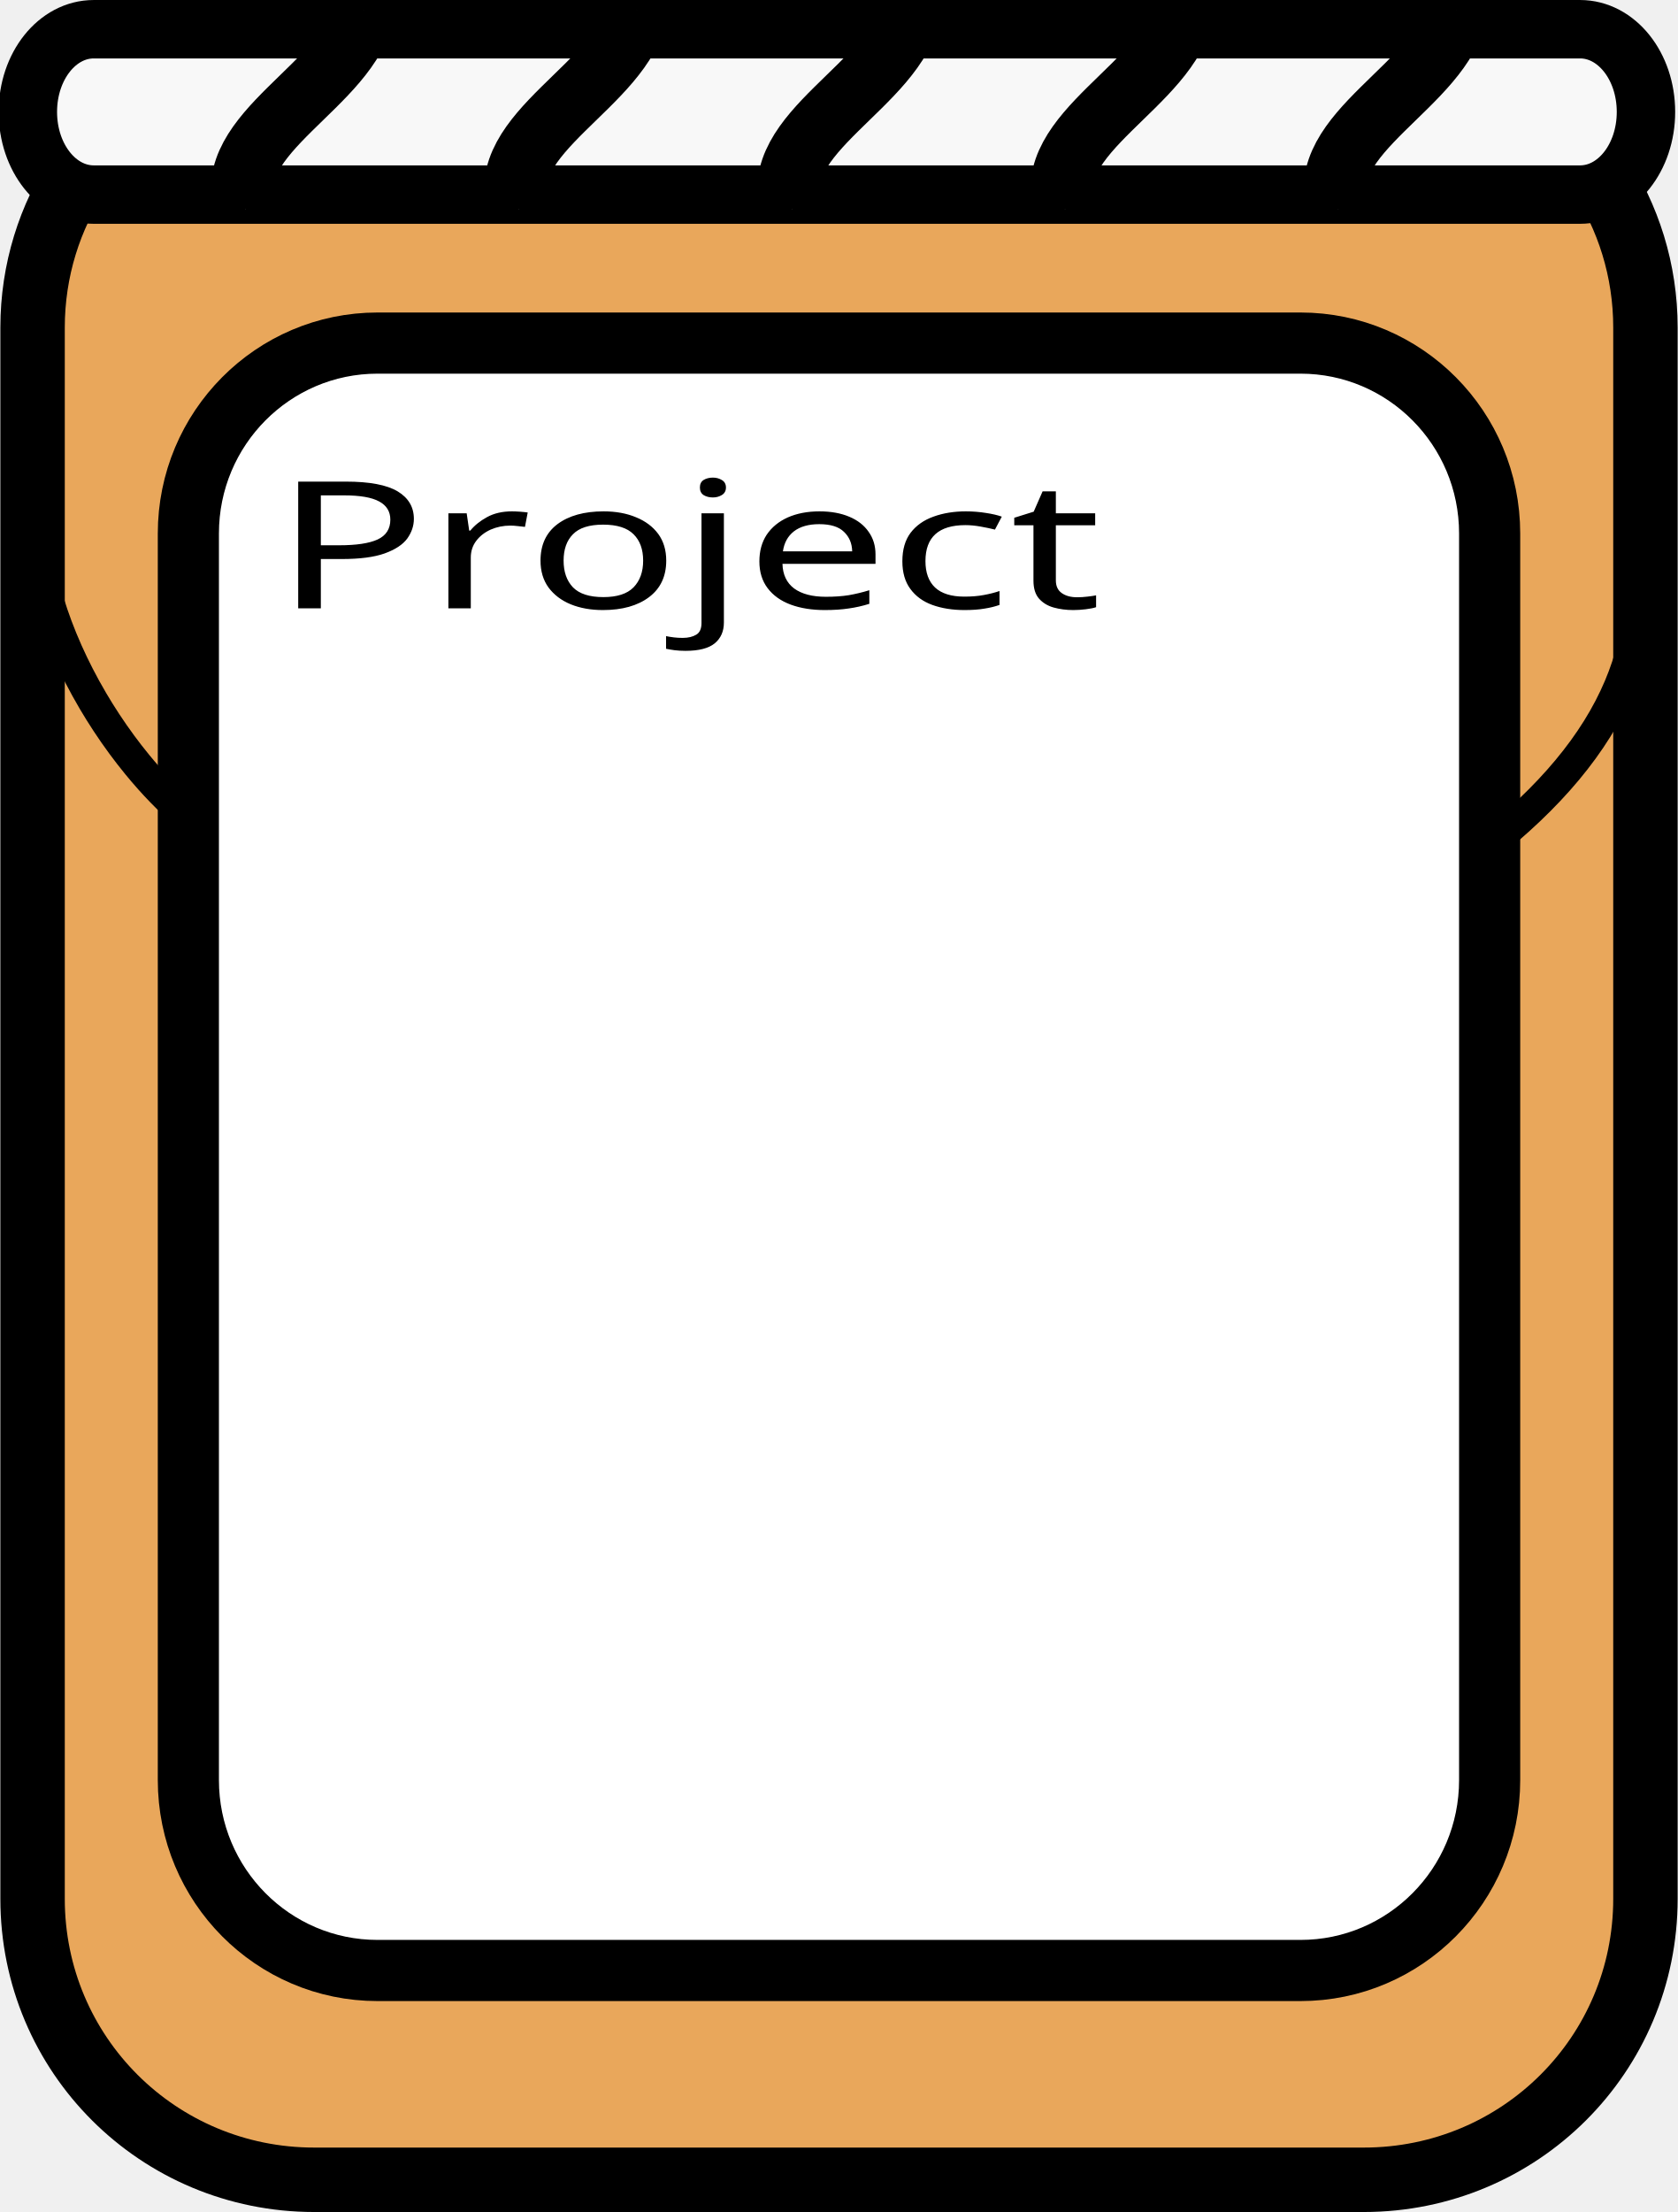
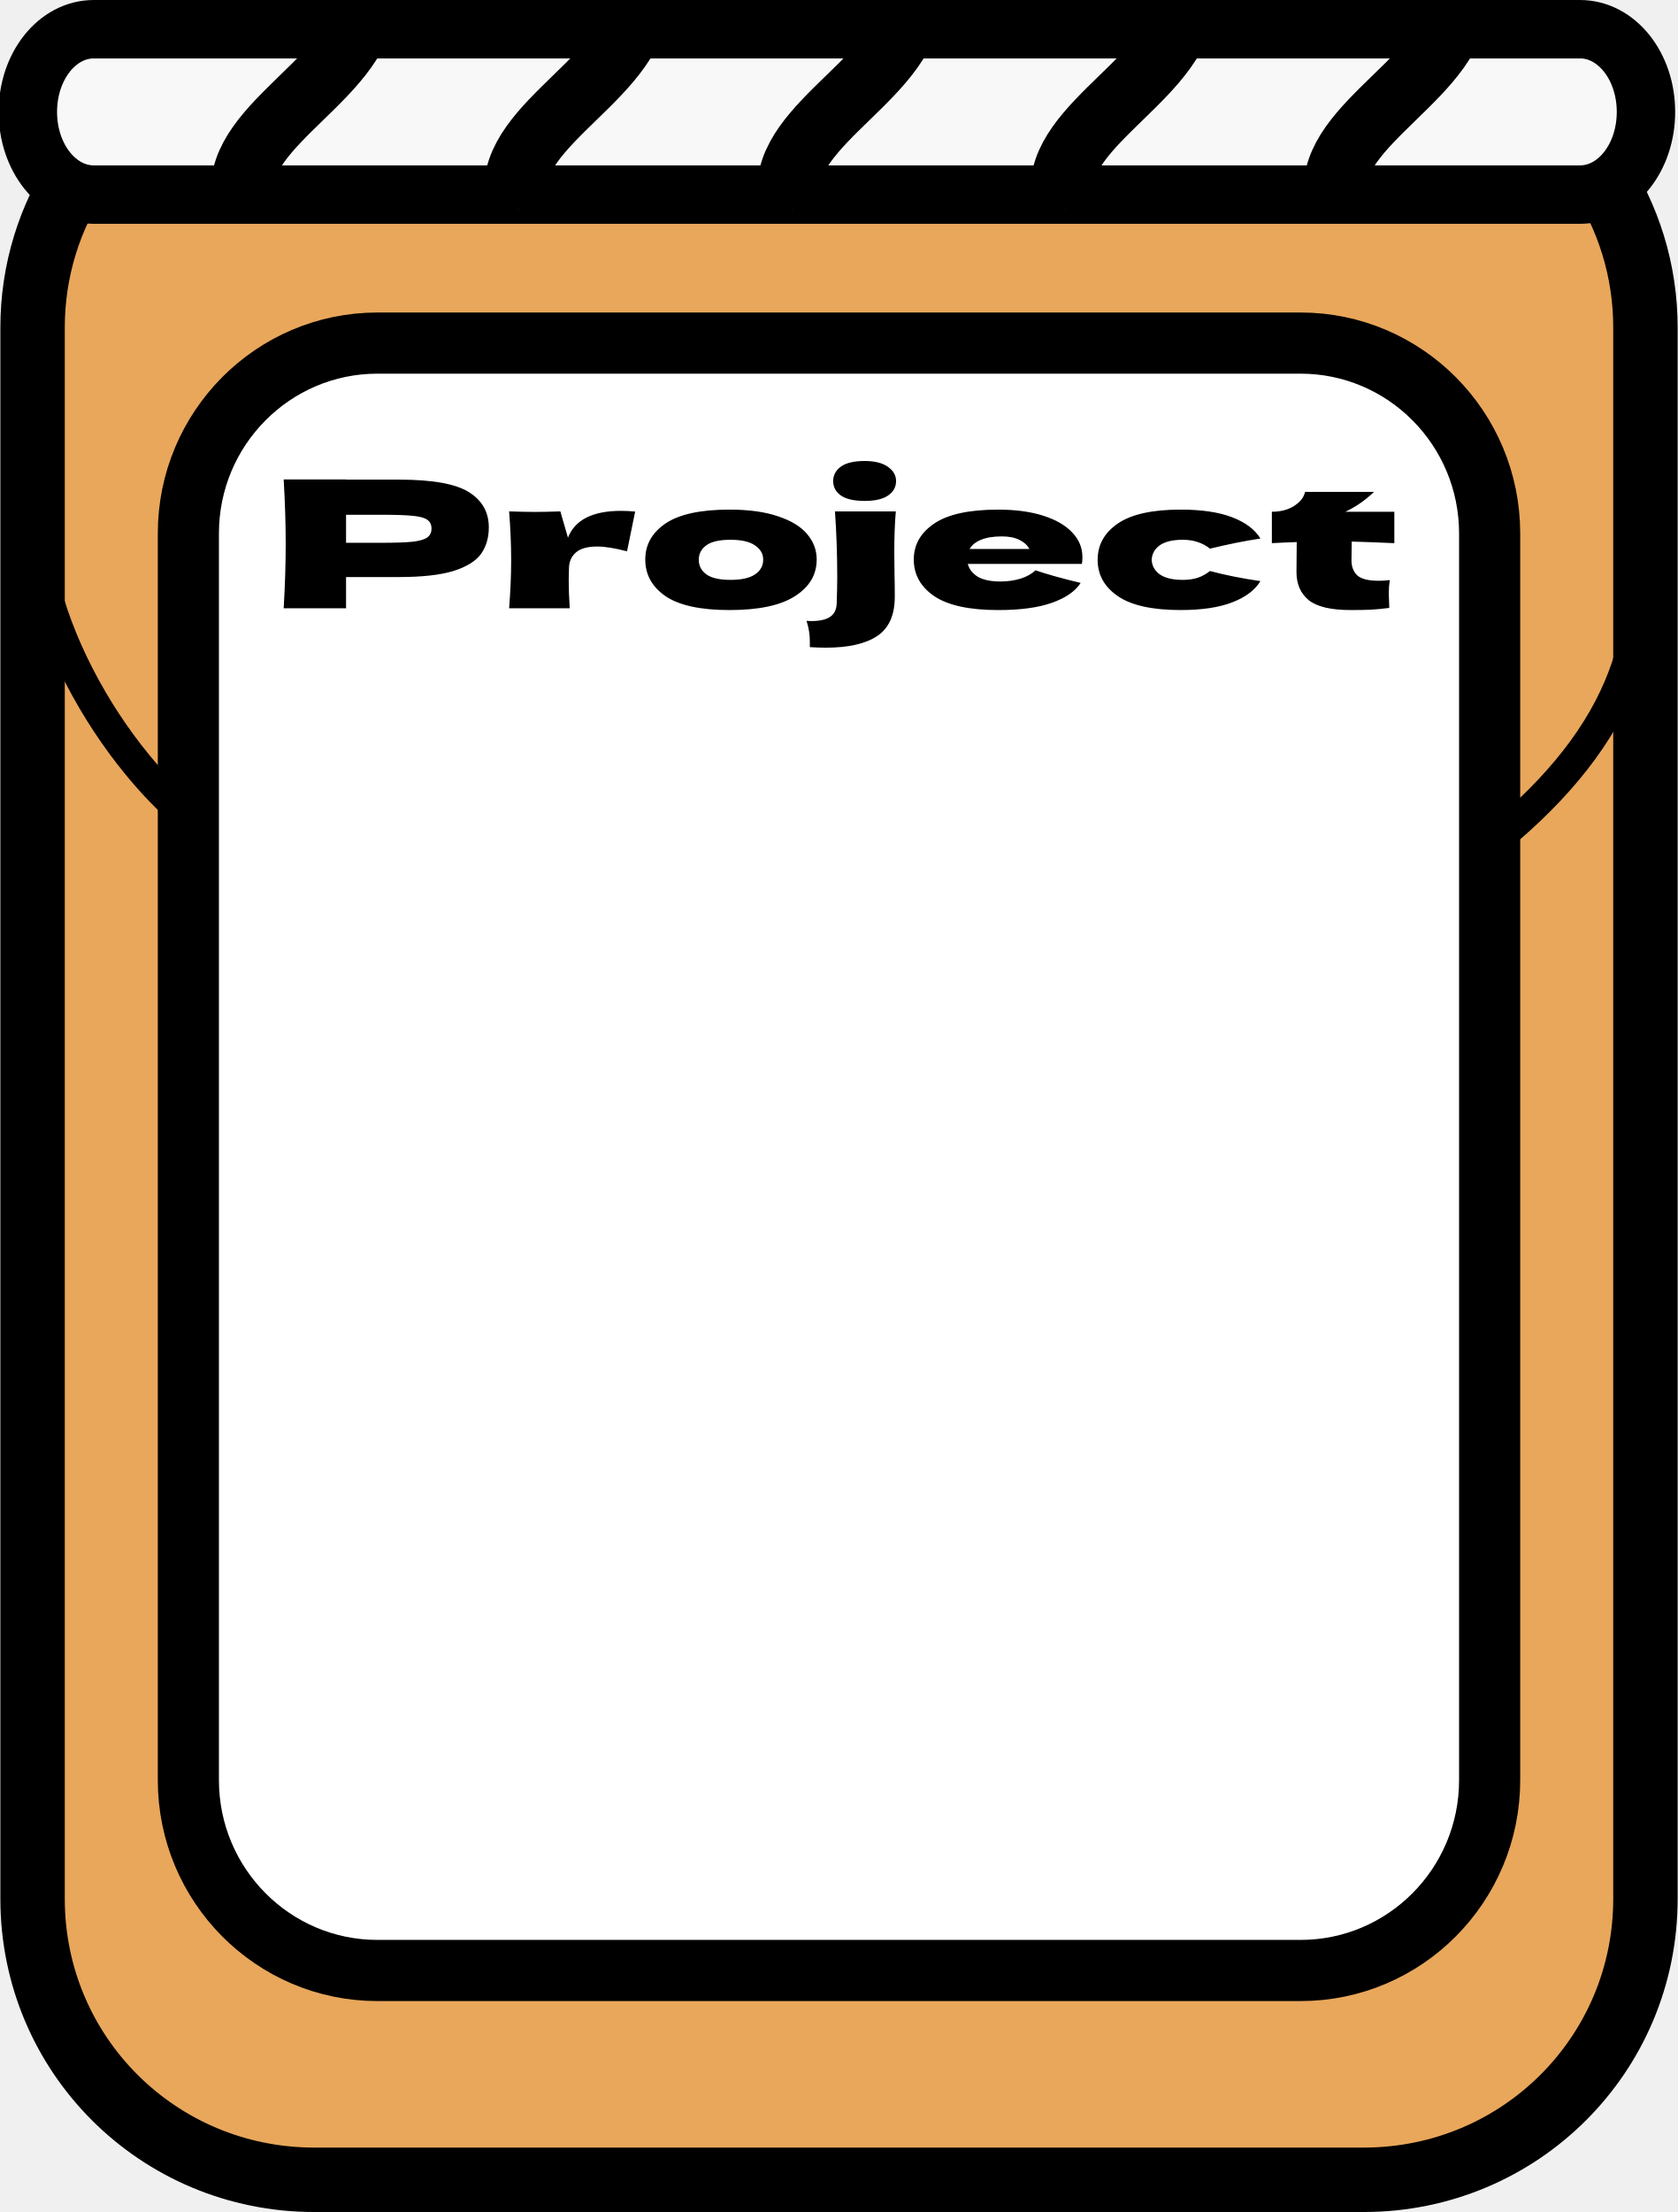
<svg xmlns="http://www.w3.org/2000/svg" xmlns:xlink="http://www.w3.org/1999/xlink" width="776.85" height="1024" viewBox="0 0 776.85 1024" version="1.1" id="svg1">
  <defs id="defs1">
    <rect x="373" y="338" width="276" height="91" id="rect3" />
  </defs>
  <g id="layer1" style="display:inline">
    <path d="M 36.676,79.871 C 23.051,100.425 15.085,125.072 15.085,151.66 v 727.364 c 0,72.057 58.17,130.065 130.431,130.065 H 631.502 c 72.261,0 130.431,-58.008 130.431,-130.065 V 151.66 c 0,-26.588 -7.966,-51.235 -21.591,-71.789 -2.72,0.792 -5.542,1.348 -8.525,1.348 H 45.201 c -2.983,0 -5.805,-0.556 -8.525,-1.348 z" style="baseline-shift:baseline;display:inline;overflow:visible;fill:#e9a75b;stroke:#000000;stroke-width:29.829;stroke-dasharray:none;stroke-dashoffset:0;stroke-opacity:1;enable-background:accumulate;stop-color:#000000;stop-opacity:1" id="path12" />
    <path d="m 43.417,13.526 c -16.907,0 -30.518,17.071 -30.518,38.278 0,21.207 13.61,38.278 30.518,38.278 H 731.659 c 16.907,0 30.518,-17.071 30.518,-38.278 0,-21.207 -13.61,-38.278 -30.518,-38.278 z" style="baseline-shift:baseline;display:inline;overflow:visible;fill:#f8f8f8;stroke:#000000;stroke-width:27.044;stroke-dasharray:none;stroke-opacity:1;enable-background:accumulate;stop-color:#000000;stop-opacity:1" id="path11" />
    <path d="m 286.774,341.196 c 9e-5,3.469 0.238,7.83 1.055,12.997 0.656,4.149 1.679,8.781 3.241,13.883 1.332,4.348 3.043,9 5.239,13.932 2.001,4.492 4.393,9.196 7.252,14.049 2.361,4.006 5.065,8.159 8.158,12.358 1.36,1.846 2.808,3.719 4.349,5.599 1.1,1.343 2.287,2.737 3.559,4.162 2.085,2.333 4.496,4.856 7.215,7.38 1.87,1.735 3.973,3.554 6.289,5.317 1.768,1.344 3.741,2.72 5.896,3.989 1.723,1.012 3.661,2.017 5.778,2.836 0.929,0.358 1.934,0.697 3.003,0.975 1.906,0.496 3.821,1.09 5.69,1.825 1.61,0.633 3.189,1.374 4.679,2.255 1.263,0.747 2.466,1.6 3.56,2.572 0.882,0.782 1.707,1.653 2.451,2.608 0.73,0.936 1.393,1.967 1.988,3.086 0.648,1.218 1.214,2.535 1.732,3.959 0.623,1.715 1.15,3.499 1.696,5.445 0.483,1.722 1.013,3.693 1.572,5.559 0.312,1.034 0.689,2.125 1.173,3.221 0.355,0.802 0.787,1.657 1.334,2.504 0.444,0.686 0.997,1.421 1.697,2.112 0.594,0.586 1.33,1.175 2.222,1.647 0.759,0.402 1.614,0.705 2.529,0.855 0.772,0.128 1.544,0.139 2.282,0.059 7.662,-0.828 15.397,-1.502 23.168,-1.925 6.314,-0.342 12.669,-0.52 19.032,-0.435 5.133,0.071 10.278,0.312 15.396,0.821 4.122,0.411 8.226,0.996 12.27,1.837 3.594,0.747 7.136,1.698 10.571,2.92 2.558,0.909 5.063,1.975 7.486,3.207 2.093,1.063 4.14,2.259 6.143,3.569 1.812,1.184 3.592,2.461 5.4,3.809 2.163,1.611 4.555,3.466 6.924,5.141 1.831,1.295 3.764,2.563 5.811,3.713 2.165,1.219 4.441,2.292 6.807,3.179 2.67,1.004 5.416,1.759 8.184,2.304 3.307,0.652 6.637,1.011 9.934,1.177 0.353,0.017 0.877,0.047 1.411,0.044 1.636,-0.003 3.308,-0.242 4.93,-0.761 1.52,-0.483 2.926,-1.19 4.188,-2.022 1.283,-0.845 2.416,-1.813 3.417,-2.789 1.121,-1.094 2.122,-2.24 3.035,-3.346 1.158,-1.406 2.271,-2.87 3.302,-4.196 1.251,-1.612 2.455,-3.122 3.726,-4.525 1.114,-1.23 2.26,-2.356 3.468,-3.348 1.088,-0.895 2.231,-1.683 3.421,-2.343 1.209,-0.671 2.485,-1.219 3.804,-1.635 1.477,-0.467 3.025,-0.776 4.614,-0.942 1.856,-0.194 3.764,-0.197 5.703,-0.049 2.323,0.178 4.663,0.567 7.012,1.104 0.869,0.199 1.741,0.421 2.623,0.66 0.017,0.004 0.033,0.009 0.05,0.013 1.149,0.297 2.317,0.423 3.459,0.401 1.332,-0.024 2.602,-0.245 3.766,-0.569 1.306,-0.364 2.515,-0.863 3.613,-1.407 1.303,-0.646 2.508,-1.381 3.621,-2.134 1.389,-0.941 2.689,-1.946 3.911,-2.951 1.662,-1.369 3.241,-2.793 4.747,-4.181 1.58,-1.456 3.1,-2.897 4.609,-4.273 1.04,-0.948 2.048,-1.843 3.071,-2.681 0.612,-0.503 1.24,-0.985 1.887,-1.453 1.245,-0.904 2.481,-1.721 3.737,-2.435 1.057,-0.6 2.097,-1.109 3.135,-1.509 0.934,-0.36 1.837,-0.618 2.709,-0.762 0.741,-0.123 1.457,-0.16 2.134,-0.114 0.622,0.042 1.238,0.156 1.835,0.337 0.668,0.202 1.34,0.494 2.012,0.865 0.807,0.446 1.605,0.998 2.411,1.637 0.373,0.295 0.743,0.61 1.166,0.974 0.007,0.006 0.014,0.012 0.021,0.018 1.407,1.195 2.9,2.311 4.486,3.306 1.358,0.851 2.795,1.619 4.314,2.254 1.352,0.564 2.783,1.028 4.281,1.327 1.347,0.269 2.758,0.403 4.195,0.343 1.3,-0.054 2.608,-0.27 3.874,-0.668 1.228,-0.384 2.385,-0.93 3.438,-1.601 0.438,-0.277 0.999,-0.689 1.139,-0.787 0.006,-0.004 0.012,-0.009 0.018,-0.013 1.856,-1.312 3.748,-2.586 5.623,-3.83 2.628,-1.742 5.367,-3.52 7.949,-5.209 3.836,-2.507 7.55,-4.962 11.22,-7.481 5.281,-3.624 10.344,-7.295 15.199,-11.135 4.48,-3.544 8.71,-7.173 12.682,-10.954 3.845,-3.661 7.397,-7.415 10.639,-11.301 3.213,-3.852 6.079,-7.783 8.583,-11.804 2.501,-4.014 4.604,-8.062 6.319,-12.112 1.675,-3.954 2.954,-7.854 3.89,-11.638 0.34,-1.375 0.622,-2.678 0.855,-3.896 a 4.223,4.223 90 0 0 -8.295,-1.59 c -0.207,1.08 -0.457,2.236 -0.759,3.457 -0.83,3.356 -1.969,6.833 -3.469,10.373 -1.536,3.628 -3.433,7.284 -5.71,10.94 -2.282,3.664 -4.915,7.281 -7.9,10.859 -3.013,3.611 -6.34,7.131 -9.977,10.594 -3.759,3.578 -7.789,7.039 -12.098,10.447 -4.67,3.694 -9.572,7.249 -14.739,10.796 -3.592,2.466 -7.244,4.879 -11.062,7.375 -2.549,1.667 -5.336,3.477 -7.995,5.24 -1.898,1.259 -3.868,2.584 -5.822,3.966 -0.399,0.279 -0.668,0.477 -0.809,0.567 -0.005,0.003 -0.01,0.007 -0.015,0.01 -0.442,0.282 -0.924,0.509 -1.427,0.667 -0.522,0.164 -1.094,0.263 -1.703,0.289 -0.683,0.029 -1.416,-0.033 -2.191,-0.187 -0.866,-0.173 -1.759,-0.455 -2.677,-0.838 -1.03,-0.43 -2.057,-0.974 -3.084,-1.617 -1.194,-0.749 -2.357,-1.613 -3.493,-2.577 -0.419,-0.361 -0.908,-0.78 -1.427,-1.189 -1.06,-0.84 -2.249,-1.677 -3.566,-2.405 -1.113,-0.615 -2.333,-1.158 -3.648,-1.555 -1.19,-0.361 -2.438,-0.595 -3.711,-0.681 -1.384,-0.095 -2.759,-0.012 -4.084,0.208 -1.538,0.254 -3,0.687 -4.367,1.213 -1.512,0.583 -2.934,1.288 -4.272,2.047 -1.591,0.904 -3.093,1.903 -4.523,2.941 -0.766,0.555 -1.533,1.143 -2.289,1.764 -1.183,0.971 -2.315,1.977 -3.401,2.967 -1.589,1.45 -3.12,2.901 -4.642,4.304 -1.468,1.353 -2.912,2.652 -4.393,3.872 -1.087,0.895 -2.17,1.728 -3.275,2.476 -0.887,0.6 -1.76,1.126 -2.637,1.561 -0.739,0.366 -1.446,0.649 -2.128,0.839 -0.599,0.167 -1.153,0.252 -1.656,0.261 -0.415,0.008 -0.808,-0.037 -1.17,-0.129 -0.955,-0.259 -1.931,-0.508 -2.924,-0.735 -2.668,-0.611 -5.429,-1.076 -8.252,-1.293 -2.36,-0.18 -4.785,-0.186 -7.225,0.07 -2.099,0.219 -4.211,0.635 -6.279,1.289 -1.853,0.585 -3.651,1.357 -5.357,2.303 -1.676,0.929 -3.241,2.015 -4.686,3.203 -1.597,1.312 -3.043,2.743 -4.365,4.204 -1.496,1.652 -2.861,3.372 -4.136,5.014 -1.104,1.421 -2.093,2.724 -3.148,4.005 -0.81,0.982 -1.597,1.874 -2.415,2.673 -0.725,0.707 -1.441,1.304 -2.167,1.783 -0.697,0.46 -1.405,0.804 -2.105,1.027 -0.747,0.239 -1.552,0.361 -2.384,0.362 -0.005,10e-6 -0.011,3e-5 -0.016,6e-5 -0.255,10e-4 -0.519,-0.013 -0.956,-0.034 -2.972,-0.15 -5.888,-0.469 -8.72,-1.028 -2.36,-0.465 -4.654,-1.1 -6.849,-1.925 -1.94,-0.728 -3.823,-1.614 -5.636,-2.634 -1.723,-0.968 -3.402,-2.065 -5.074,-3.247 -2.263,-1.6 -4.398,-3.263 -6.754,-5.017 -1.877,-1.4 -3.812,-2.792 -5.825,-4.107 -2.235,-1.462 -4.548,-2.816 -6.938,-4.029 -2.763,-1.405 -5.604,-2.612 -8.482,-3.635 -3.855,-1.371 -7.776,-2.419 -11.682,-3.231 -4.391,-0.912 -8.796,-1.537 -13.152,-1.972 -5.409,-0.538 -10.799,-0.789 -16.118,-0.862 -6.594,-0.088 -13.144,0.097 -19.605,0.447 -7.953,0.433 -15.84,1.122 -23.62,1.962 -0.03,0.003 -0.028,-7.2e-4 0.004,0.004 0.038,0.006 0.046,0.013 0.044,0.012 -0.026,-0.014 -0.107,-0.062 -0.236,-0.189 -0.158,-0.156 -0.338,-0.378 -0.539,-0.689 -0.244,-0.378 -0.475,-0.82 -0.701,-1.33 -0.304,-0.689 -0.568,-1.438 -0.811,-2.243 -0.528,-1.762 -1.011,-3.561 -1.528,-5.406 -0.558,-1.988 -1.154,-4.024 -1.89,-6.05 -0.62,-1.705 -1.339,-3.398 -2.212,-5.038 -0.806,-1.517 -1.732,-2.964 -2.783,-4.311 -1.071,-1.376 -2.254,-2.624 -3.509,-3.736 -1.55,-1.376 -3.204,-2.54 -4.865,-3.523 -1.951,-1.154 -3.948,-2.083 -5.888,-2.846 -2.251,-0.885 -4.498,-1.577 -6.653,-2.138 -0.706,-0.184 -1.404,-0.416 -2.087,-0.68 -1.574,-0.609 -3.092,-1.387 -4.541,-2.238 -1.799,-1.059 -3.492,-2.235 -5.063,-3.43 -2.052,-1.562 -3.944,-3.196 -5.658,-4.786 -2.488,-2.31 -4.716,-4.639 -6.662,-6.817 -1.186,-1.328 -2.294,-2.63 -3.325,-3.888 -1.443,-1.761 -2.802,-3.519 -4.082,-5.255 -2.91,-3.951 -5.457,-7.862 -7.681,-11.636 -2.693,-4.572 -4.94,-8.991 -6.814,-13.198 -2.056,-4.618 -3.647,-8.948 -4.879,-12.97 -1.444,-4.717 -2.379,-8.964 -2.974,-12.73 -0.741,-4.686 -0.951,-8.603 -0.951,-11.678 a 4.223,4.223 90 0 0 -8.446,2.2e-4 z" id="path-1" fill="#e9a75bff" style="display:inline;fill:#000000;fill-opacity:1;fill-rule:nonzero;stroke:none;stroke-width:10;stroke-dasharray:none" transform="matrix(1.686689,0,0,1.686689,-475.0786,-339.8802)" />
    <rect style="display:inline;fill:#ffffff;fill-opacity:1;stroke:#000000;stroke-width:28.31;stroke-linejoin:round;stroke-dasharray:none;stroke-dashoffset:0;paint-order:markers fill stroke" id="rect2" width="602.57" height="753.377" x="87.222" y="158.823" rx="87.602" ry="88.148" />
    <path style="fill:#ffffff;fill-opacity:1;stroke:#000000;stroke-width:28.817;stroke-linejoin:round;stroke-dasharray:none;stroke-dashoffset:0;stroke-opacity:1;paint-order:markers fill stroke" d="M 168.45,4.578 C 162.306,39.446 101.529,61.567 113.614,96.927" id="path3" />
    <use x="0" y="0" xlink:href="#path3" id="use4" transform="translate(506.0068)" />
    <use x="0" y="0" xlink:href="#use4" id="use5" transform="translate(-126.5017)" />
    <use x="0" y="0" xlink:href="#use5" id="use6" transform="translate(-126.5017)" />
    <use x="0" y="0" xlink:href="#use6" id="use7" transform="translate(-126.5017)" />
  </g>
  <g id="layer2">
-     <text xml:space="preserve" id="text1" style="font-style:normal;font-variant:normal;font-weight:normal;font-stretch:normal;font-size:17.333px;font-family:'Dela Gothic One';-inkscape-font-specification:'Dela Gothic One';text-align:start;writing-mode:lr-tb;direction:ltr;white-space:pre;shape-inside:url(#rect3);display:inline;fill:#000000;stroke-width:10" transform="matrix(6.774306,0,0,4.739158,-2400.159,-1402.801)">
-       <tspan x="373" y="355.42" id="tspan2">Project</tspan>
-     </text>
+     <path d="m 381.563,342.853 q 3.449,0 4.801,1.231 1.352,1.213 1.352,3.432 0,1.525 -0.537,2.6 -0.537,1.057 -1.889,1.664 -1.352,0.589 -3.727,0.589 h -3.605 v 3.051 h -4.264 q 0.139,-3.363 0.139,-6.292 0,-2.929 -0.139,-6.292 h 4.264 v 0.017 z m -1.213,6.171 q 1.439,0 2.149,-0.104 0.728,-0.121 1.005,-0.416 0.295,-0.295 0.295,-0.867 0,-0.572 -0.277,-0.849 -0.26,-0.295 -0.988,-0.399 -0.711,-0.104 -2.184,-0.104 h -2.392 v 2.739 z m 12.775,-0.503 q 0.728,-2.617 3.623,-2.617 0.503,0 0.971,0.069 l -0.555,3.883 q -1.248,-0.468 -2.045,-0.468 -0.988,0 -1.456,0.589 -0.468,0.589 -0.468,1.577 v -0.017 l -0.017,1.144 q 0,1.231 0.069,2.739 h -4.143 q 0.139,-2.496 0.139,-4.715 0,-2.219 -0.139,-4.749 1.144,0.052 1.751,0.052 0.641,0 1.751,-0.052 z m 11.041,7.072 q -2.964,0 -4.368,-1.352 -1.387,-1.369 -1.387,-3.588 0,-2.167 1.387,-3.519 1.404,-1.352 4.368,-1.352 1.993,0 3.328,0.659 1.352,0.641 1.993,1.751 0.641,1.092 0.641,2.461 0,2.236 -1.491,3.588 -1.473,1.352 -4.472,1.352 z m 0.069,-2.947 q 1.127,0 1.681,-0.537 0.555,-0.537 0.555,-1.439 0,-0.849 -0.555,-1.387 -0.555,-0.555 -1.681,-0.555 -1.127,0 -1.647,0.537 -0.52,0.537 -0.52,1.404 0,0.901 0.52,1.439 0.52,0.537 1.647,0.537 z m 9.169,-7.713 q -1.092,0 -1.629,-0.537 -0.52,-0.537 -0.52,-1.404 0,-0.849 0.52,-1.404 0.537,-0.555 1.629,-0.555 1.04,0 1.595,0.572 0.555,0.555 0.555,1.387 0,0.867 -0.537,1.404 -0.537,0.537 -1.612,0.537 z m 2.132,1.023 q -0.104,1.733 -0.104,4.021 l 0.017,2.253 q 0.017,0.693 0.017,2.063 0,2.687 -1.196,3.831 -1.196,1.144 -3.501,1.144 -0.537,0 -1.109,-0.052 v -0.537 q 0,-1.04 -0.225,-2.028 l 0.329,0.017 q 0.867,0 1.283,-0.416 0.433,-0.399 0.451,-1.352 0.035,-1.56 0.035,-2.479 0,-3.345 -0.156,-6.465 z m 10.573,5.131 h -5.651 q 0.139,0.763 0.676,1.248 0.555,0.468 1.56,0.468 0.728,0 1.369,-0.277 0.641,-0.295 1.023,-0.815 1.161,0.572 3.085,1.231 -0.537,1.213 -1.959,1.941 -1.404,0.711 -3.675,0.711 -2.947,0 -4.368,-1.352 -1.404,-1.369 -1.404,-3.588 0,-2.167 1.404,-3.519 1.404,-1.352 4.368,-1.352 1.768,0 3.068,0.589 1.3,0.589 1.993,1.647 0.693,1.04 0.693,2.392 0,0.451 -0.035,0.676 z m -3.328,-2.687 q -0.867,0 -1.421,0.329 -0.555,0.329 -0.78,0.901 h 4.091 q -0.208,-0.555 -0.676,-0.884 -0.468,-0.347 -1.213,-0.347 z m 10.244,2.288 q 0.035,0.884 0.555,1.421 0.537,0.537 1.577,0.537 0.572,0 1.023,-0.208 0.451,-0.225 0.832,-0.659 1.473,0.572 3.449,0.988 -0.572,1.335 -1.941,2.08 -1.352,0.745 -3.519,0.745 -2.895,0 -4.281,-1.352 -1.387,-1.352 -1.387,-3.553 0,-2.201 1.387,-3.553 1.387,-1.352 4.281,-1.352 2.167,0 3.519,0.745 1.369,0.745 1.941,2.08 -1.543,0.329 -3.449,0.988 -0.381,-0.433 -0.832,-0.641 -0.451,-0.225 -1.023,-0.225 -1.04,0 -1.577,0.537 -0.52,0.537 -0.555,1.421 z m 16.588,-1.629 q -1.595,-0.104 -2.912,-0.156 l -0.017,1.837 q 0,0.936 0.399,1.473 0.416,0.52 1.456,0.52 0.399,0 0.763,-0.069 -0.069,0.641 -0.069,1.3 0,0.312 0.035,1.421 -0.763,0.139 -1.283,0.173 -0.52,0.035 -1.352,0.035 -2.028,0 -2.877,-0.971 -0.832,-0.988 -0.832,-2.739 l 0.017,-2.929 q -0.815,0.035 -1.699,0.104 v -3.068 q 0.901,0 1.525,-0.572 0.624,-0.572 0.745,-1.369 h 4.715 q -0.884,1.213 -1.959,1.941 h 3.345 z" id="text1" style="font-size:17.333px;font-family:'Dela Gothic One';-inkscape-font-specification:'Dela Gothic One';white-space:pre;stroke-width:10" transform="matrix(6.774306,0,0,4.739158,-2400.159,-1402.801)" aria-label="Project" />
  </g>
</svg>
